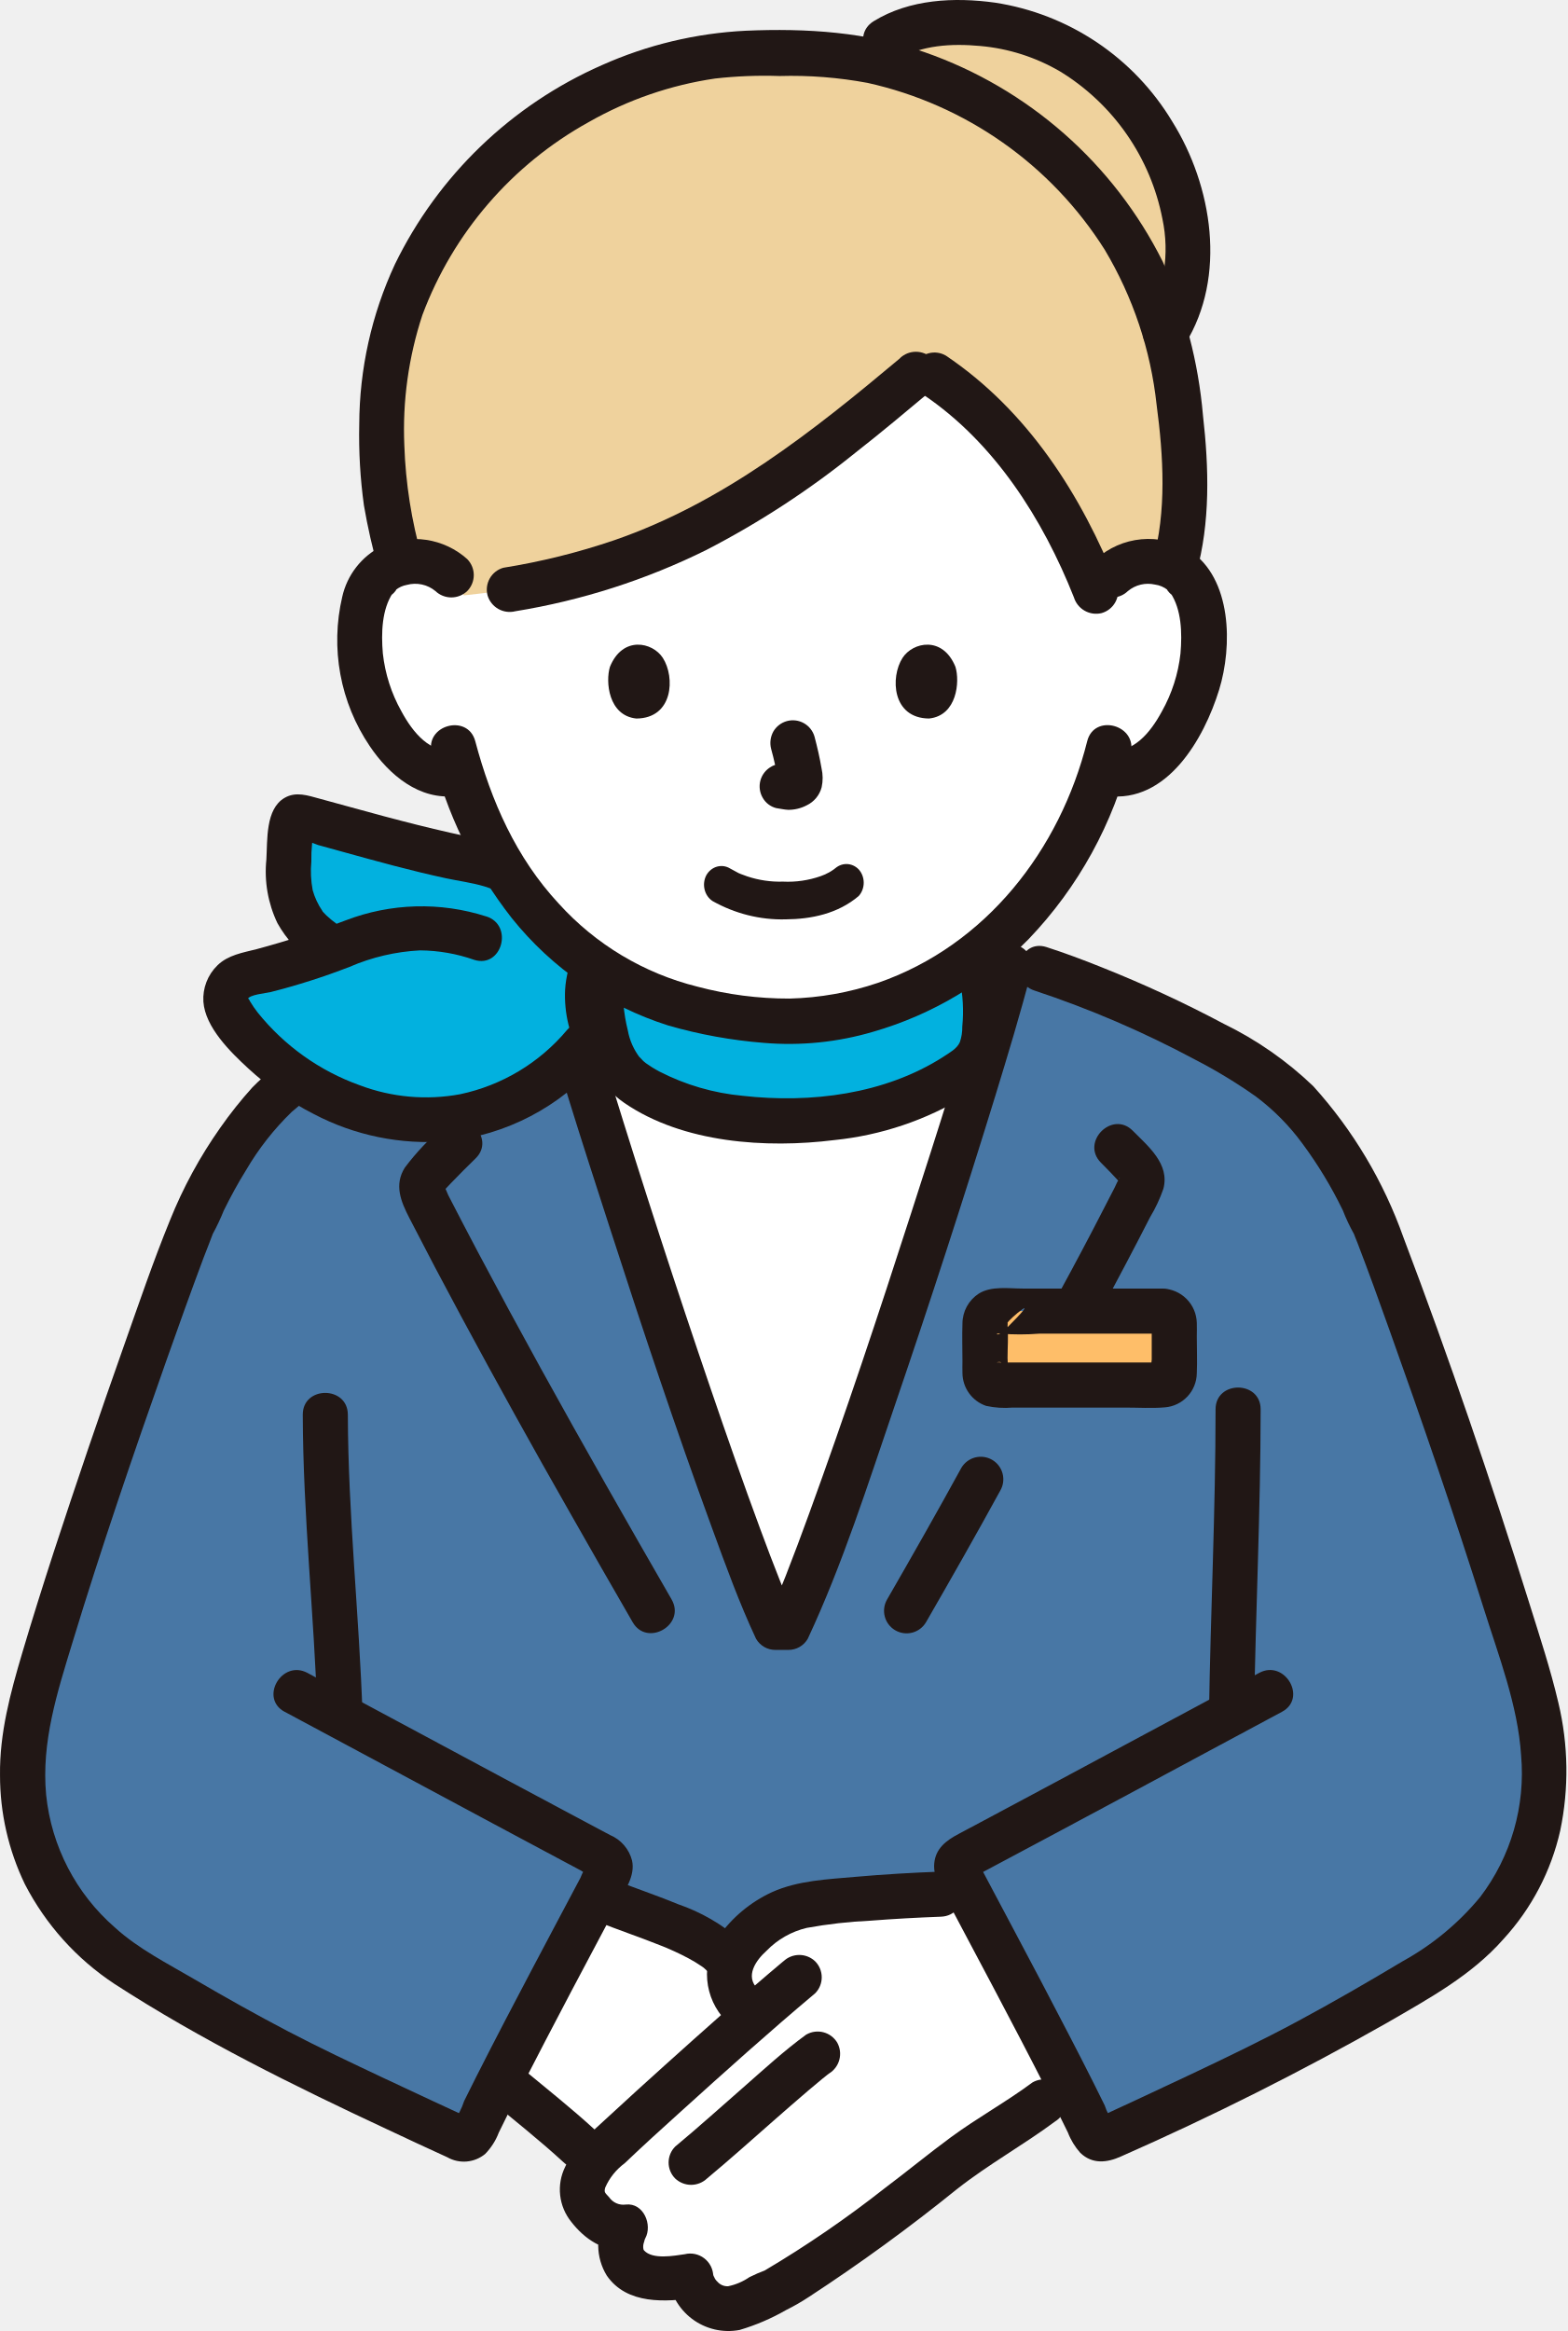
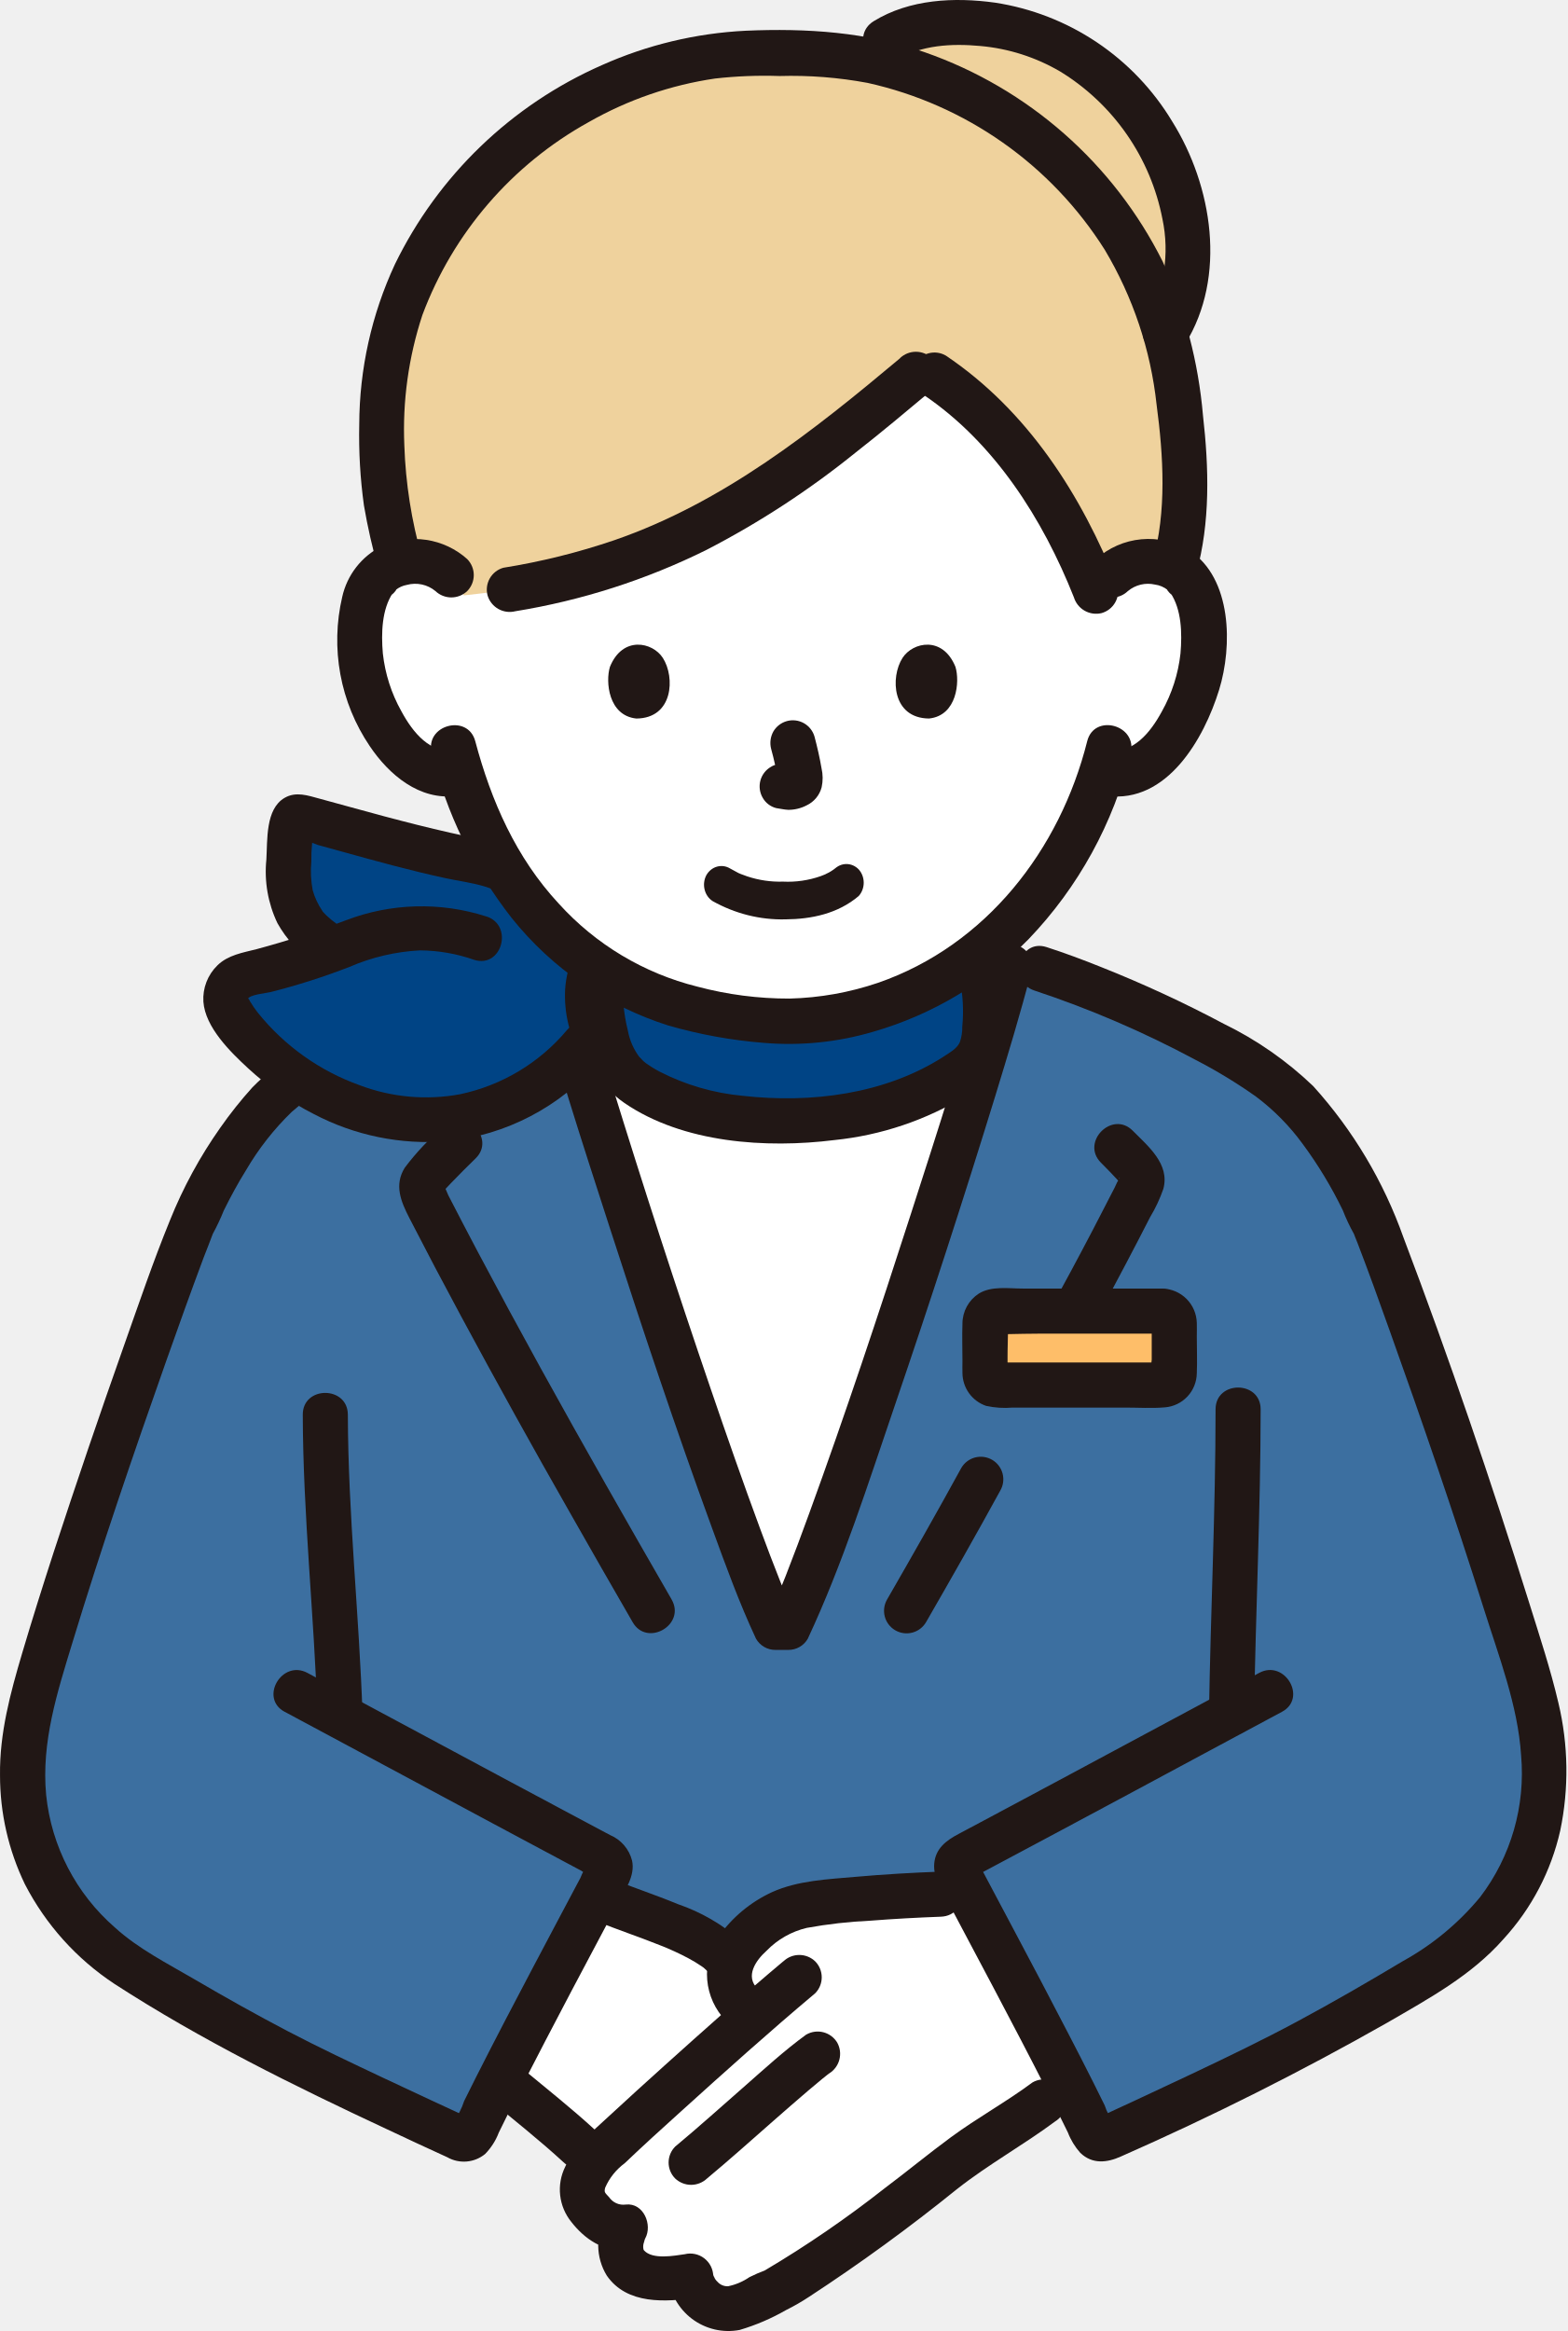
<svg xmlns="http://www.w3.org/2000/svg" width="732" height="1088" viewBox="0 0 732 1088" fill="none">
-   <path d="M86.208 933.348C77.553 928.293 69.06 923.207 60.848 918.204C41.038 906.217 21.225 881.466 15.564 861.319C8.811 838.556 8.811 814.321 15.564 791.557C35.764 718.467 84.866 582.468 90.202 570.661C98.49 550.863 109.904 532.524 124.007 516.345C132.681 507.616 142.461 500.062 153.098 493.875C183.211 475.973 233.37 454.462 258.068 448.683C273.111 508.107 340.238 713.267 362.02 759.546H368.018C389.801 713.166 457.024 507.287 471.892 448.328C496.007 453.59 547.582 475.604 578.291 493.866C588.927 500.049 598.708 507.599 607.383 516.323C621.486 532.503 632.901 550.841 641.192 570.639C646.523 582.446 695.625 718.445 715.825 791.535C722.579 814.299 722.579 838.534 715.825 861.297C710.164 881.444 690.355 906.195 670.542 918.182C643.844 934.444 614.209 951.592 585.482 965.688C585.084 965.894 584.676 966.079 584.259 966.241C559.232 978.395 535.533 989.33 516.553 998.099C515.404 998.597 514.105 998.62 512.94 998.162C511.774 997.704 510.838 996.803 510.336 995.656C502.781 979.618 489.544 954.047 476.842 929.889C425.789 929.889 312.923 929.889 254.591 929.889C241.876 954.043 228.643 979.618 221.089 995.656C220.587 996.803 219.65 997.704 218.485 998.162C217.32 998.62 216.02 998.597 214.872 998.099C195.891 989.33 172.197 978.395 147.166 966.241C146.75 966.079 146.343 965.895 145.947 965.688C126.024 955.95 105.693 944.726 86.208 933.348Z" fill="#004485" fill-opacity="0.7" />
+   <path d="M86.208 933.348C77.553 928.293 69.06 923.207 60.848 918.204C41.038 906.217 21.225 881.466 15.564 861.319C8.811 838.556 8.811 814.321 15.564 791.557C35.764 718.467 84.866 582.468 90.202 570.661C98.49 550.863 109.904 532.524 124.007 516.345C132.681 507.616 142.461 500.062 153.098 493.875C183.211 475.973 233.37 454.462 258.068 448.683C273.111 508.107 340.238 713.267 362.02 759.546H368.018C389.801 713.166 457.024 507.287 471.892 448.328C496.007 453.59 547.582 475.604 578.291 493.866C588.927 500.049 598.708 507.599 607.383 516.323C621.486 532.503 632.901 550.841 641.192 570.639C646.523 582.446 695.625 718.445 715.825 791.535C722.579 814.299 722.579 838.534 715.825 861.297C710.164 881.444 690.355 906.195 670.542 918.182C643.844 934.444 614.209 951.592 585.482 965.688C585.084 965.894 584.676 966.079 584.259 966.241C559.232 978.395 535.533 989.33 516.553 998.099C515.404 998.597 514.105 998.62 512.94 998.162C511.774 997.704 510.838 996.803 510.336 995.656C502.781 979.618 489.544 954.047 476.842 929.889C425.789 929.889 312.923 929.889 254.591 929.889C241.876 954.043 228.643 979.618 221.089 995.656C220.587 996.803 219.65 997.704 218.485 998.162C217.32 998.62 216.02 998.597 214.872 998.099C195.891 989.33 172.197 978.395 147.166 966.241C146.75 966.079 146.343 965.895 145.947 965.688C126.024 955.95 105.693 944.726 86.208 933.348Z" fill="#004485" fill-opacity="0.75" />
  <path d="M279.675 1006.66C272.344 1014.11 269.66 1022.96 273.352 1028.46C277.044 1033.96 283.713 1040.99 292.118 1039.5C291.886 1039.89 285.068 1052.66 295.665 1059.89C301.882 1064.12 311.954 1063.89 322.459 1062.3C323.058 1066.65 325.256 1070.63 328.626 1073.46C331.997 1076.29 336.298 1077.76 340.694 1077.59C348.025 1076.99 353.181 1072.22 360.065 1069.79C371.136 1065.88 418.818 1030.73 443.02 1011.4C458.804 998.79 477.417 988.544 487.334 981.055C487.334 981.055 491.85 977.644 498.835 972.387C484.085 943.287 463.759 905.181 452.298 883.631L439.232 884.104C420.036 884.797 395.689 886.406 377.954 888.962C362.134 891.238 356.527 897.731 347.508 905.685C344.502 908.601 342.404 912.324 341.466 916.405L338.269 913.147C327.308 901.984 300.699 894.447 280.806 886.402C280.806 886.402 279.841 886.012 278.175 885.31C266.846 906.65 247.764 942.427 233.488 970.51C234.9 971.672 235.808 972.426 235.808 972.426C247.466 982.12 259.331 991.437 270.388 1001.63" fill="white" />
  <path d="M471.291 450.691C455.305 512.57 389.519 713.785 368.018 759.568H362.019C340.478 713.789 274.57 512.579 258.545 450.7" fill="white" />
  <path d="M278.009 896.559C288.352 900.716 298.932 904.245 309.266 908.397L310.928 909.072C312.796 909.835 310.125 908.709 311.265 909.213C312.405 909.717 313.646 910.248 314.826 910.791C317.075 911.822 319.298 912.905 321.473 914.08C323.575 915.204 325.615 916.441 327.585 917.785C327.966 918.052 328.334 918.35 328.729 918.6C329.825 919.302 327.072 917.162 328.475 918.412C329.268 919.122 330.071 919.815 330.829 920.569C332.808 922.516 335.476 923.602 338.252 923.59C341.028 923.579 343.687 922.471 345.65 920.508C347.613 918.545 348.721 915.886 348.732 913.11C348.743 910.334 347.657 907.666 345.71 905.688C337.18 898.198 327.264 892.454 316.523 888.781C305.662 884.304 294.499 880.626 283.608 876.25C280.917 875.515 278.044 875.875 275.618 877.252C273.191 878.629 271.409 880.911 270.66 883.598C270.001 886.286 270.395 889.124 271.762 891.531C273.128 893.937 275.363 895.73 278.009 896.542V896.559Z" fill="#211715" />
  <path d="M277.842 994.202C266.732 983.982 254.867 974.638 243.261 964.997C241.239 963.092 238.585 961.999 235.808 961.928C233.723 961.923 231.683 962.537 229.948 963.693C228.213 964.849 226.86 966.494 226.061 968.42C225.263 970.346 225.054 972.466 225.462 974.511C225.871 976.555 226.877 978.433 228.354 979.904C239.96 989.55 251.824 998.889 262.934 1009.11C264.913 1011.06 267.581 1012.14 270.357 1012.13C273.133 1012.12 275.792 1011.01 277.755 1009.05C279.718 1007.09 280.826 1004.43 280.837 1001.65C280.848 998.875 279.762 996.207 277.816 994.228L277.842 994.202Z" fill="#211715" />
  <path d="M353.773 928.351C347.634 922.471 352.86 915.009 357.846 910.536C362.953 905.254 369.467 901.545 376.616 899.847C386.443 898.061 396.379 896.938 406.356 896.484C417.317 895.629 428.279 895.033 439.24 894.625C452.74 894.125 452.806 873.075 439.24 873.579C426.034 874.07 412.832 874.829 399.67 875.995C386.507 877.161 372.486 877.683 360.327 883.199C350.376 887.807 341.807 894.944 335.476 903.898C331.416 909.841 329.538 917.006 330.162 924.177C330.787 931.347 333.874 938.08 338.9 943.232C348.678 952.606 363.581 937.742 353.781 928.351H353.773Z" fill="#211715" />
  <path d="M365.69 915.435C346.837 931.259 328.474 947.688 310.169 964.143C301.417 972.012 292.717 979.939 284.068 987.925C276.584 994.874 268.069 1001.82 263.864 1011.33C261.816 1015.45 260.998 1020.07 261.508 1024.64C262.017 1029.22 263.832 1033.54 266.736 1037.11C272.813 1044.94 281.757 1051.19 292.118 1050.03L283.033 1034.19C280.53 1038.43 279.229 1043.27 279.27 1048.19C279.312 1053.12 280.695 1057.94 283.27 1062.13C292.714 1075.83 310.796 1074.51 325.256 1072.44L311.936 1062.29C312.284 1066.22 313.45 1070.02 315.358 1073.47C317.267 1076.91 319.876 1079.92 323.017 1082.3C326.158 1084.67 329.762 1086.36 333.597 1087.26C337.431 1088.16 341.411 1088.24 345.28 1087.51C352.86 1085.27 360.148 1082.15 366.992 1078.21C370.713 1076.37 374.314 1074.29 377.774 1072C401.599 1056.43 424.624 1039.66 446.76 1021.77C461.413 1010.22 477.71 1001.24 492.644 990.139C494.991 988.674 496.689 986.367 497.391 983.692C498.092 981.016 497.745 978.173 496.419 975.744C494.997 973.349 492.689 971.61 489.994 970.903C487.299 970.197 484.435 970.58 482.02 971.969C469.744 981.094 456.266 988.482 443.936 997.549C433.501 1005.22 423.496 1013.5 413.131 1021.27C395.343 1035.28 376.649 1048.11 357.171 1059.65C354.843 1060.97 358.293 1059.26 357.268 1059.65C354.74 1060.59 352.265 1061.66 349.853 1062.87C346.867 1064.93 343.499 1066.37 339.949 1067.1C339 1067.16 338.051 1067 337.176 1066.63C336.301 1066.26 335.524 1065.69 334.906 1064.97C334.25 1064.39 333.739 1063.66 333.416 1062.85C332.565 1061.26 334.06 1063.88 333.205 1062.51C332.863 1061.96 332.767 1059.77 332.982 1062.3C332.937 1060.7 332.534 1059.12 331.801 1057.69C331.068 1056.27 330.025 1055.02 328.748 1054.05C327.47 1053.07 325.991 1052.4 324.419 1052.07C322.846 1051.74 321.221 1051.77 319.662 1052.16C314.689 1052.87 304.666 1054.79 300.676 1050.4C300.085 1049.76 300.264 1047.95 300.405 1047.37C300.677 1046.26 301.067 1045.21 301.426 1044.13C300.549 1046.8 300.821 1045.51 301.207 1044.81C304.715 1038.49 300.448 1028.04 292.118 1028.98C290.638 1029.19 289.13 1028.98 287.762 1028.38C286.394 1027.78 285.221 1026.81 284.375 1025.58C282.406 1023.39 281.941 1023.36 282.525 1021.09C284.504 1016.56 287.649 1012.62 291.64 1009.69C300.221 1001.49 309.025 993.519 317.829 985.579C338.484 966.892 359.236 948.262 380.571 930.356C382.525 928.372 383.621 925.7 383.621 922.915C383.621 920.131 382.525 917.458 380.571 915.475C378.57 913.555 375.904 912.482 373.131 912.482C370.357 912.482 367.691 913.555 365.69 915.475V915.435Z" fill="#211715" />
  <path d="M376.419 949.62C366.032 957.166 356.496 965.979 346.854 974.428C336.331 983.635 325.949 993 315.194 1001.93C313.23 1003.91 312.128 1006.58 312.128 1009.37C312.128 1012.16 313.23 1014.83 315.194 1016.81C317.202 1018.71 319.865 1019.78 322.634 1019.78C325.403 1019.78 328.066 1018.71 330.075 1016.81C340.628 1008.04 350.831 998.871 361.143 989.83C366.506 985.126 371.877 980.43 377.305 975.8C379.497 973.95 381.659 972.104 383.882 970.297C384.758 969.592 385.635 968.894 386.512 968.197C388.437 966.654 384.684 969.513 385.977 968.605C386.346 968.342 386.705 968.061 387.078 967.789C389.438 966.336 391.147 964.03 391.85 961.349C392.553 958.668 392.196 955.819 390.853 953.395C389.422 951.009 387.114 949.278 384.423 948.573C381.732 947.867 378.872 948.243 376.454 949.62H376.419Z" fill="#211715" />
  <path d="M585.451 799.717C586.175 752.399 588.494 705.143 588.521 657.807C588.521 644.268 567.475 644.246 567.475 657.807C567.475 705.16 565.147 752.399 564.406 799.717C564.2 813.265 585.245 813.269 585.451 799.717Z" fill="#211715" />
  <path d="M141.348 660.309C141.47 707.285 146.671 753.98 148.227 800.885C148.665 814.394 169.711 814.451 169.273 800.885C167.716 753.971 162.516 707.285 162.393 660.309C162.354 646.77 141.308 646.743 141.348 660.309Z" fill="#211715" />
  <path d="M461.145 447.895C450.811 487.772 437.968 527.066 425.341 566.277C410.21 613.222 394.649 660.066 377.756 706.415C374.204 716.166 370.587 725.896 366.795 735.555C365.263 739.454 363.695 743.334 362.09 747.196C361.388 748.888 362.91 745.323 361.95 747.511C361.608 748.292 361.279 749.077 360.932 749.853C360.284 751.335 359.617 752.809 358.933 754.277L368.018 749.063H362.02L371.109 754.277C369.916 751.734 368.798 749.164 367.689 746.591C366.957 744.907 368.456 748.467 367.527 746.205L366.54 743.815C365.839 742.108 365.147 740.398 364.466 738.685C361.143 730.355 357.969 721.945 354.856 713.522C346.902 692.008 339.339 670.353 331.92 648.632C315.694 601.165 300.191 553.454 285.409 505.499C279.551 486.391 273.724 467.248 268.7 447.904C265.302 434.803 244.997 440.358 248.408 453.499C258.817 493.591 271.76 533.104 284.488 572.508C299.751 619.76 315.452 666.911 332.521 713.544C338.834 730.806 345.131 748.222 352.935 764.878C353.849 766.477 355.172 767.804 356.769 768.722C358.366 769.64 360.178 770.116 362.02 770.1H368.018C369.859 770.117 371.671 769.643 373.268 768.727C374.865 767.811 376.188 766.485 377.103 764.887C393.439 729.951 405.238 692.543 417.69 656.129C434.059 608.224 449.697 560.067 464.604 511.659C470.51 492.367 476.39 473.036 481.45 453.499C484.852 440.38 464.556 434.781 461.158 447.904L461.145 447.895Z" fill="#211715" />
  <path d="M313.531 746.533C292.885 710.738 272.413 674.842 252.459 638.674C242.542 620.694 232.773 602.63 223.153 584.481C218.476 575.639 213.848 566.766 209.267 557.863C208.566 556.504 206.676 550.558 207.018 555.701C205.948 557.198 206.19 557.027 207.742 555.188C208.662 554.2 209.589 553.218 210.522 552.242C214.275 548.318 218.124 544.49 222.013 540.702C231.729 531.231 216.84 516.359 207.132 525.821C200.367 531.511 194.273 537.954 188.967 545.025C183.907 553.092 187.156 560.809 191.094 568.486C198.927 583.727 206.91 598.89 215.042 613.976C231.703 644.939 248.746 675.687 266.17 706.217C275.833 723.238 285.563 740.225 295.358 757.179C302.127 768.907 320.319 758.319 313.531 746.555V746.533Z" fill="#211715" />
  <path d="M507.557 623.46C515.642 608.68 523.617 593.843 531.369 578.883C533.219 575.305 535.062 571.726 536.898 568.145C539.427 563.949 541.511 559.499 543.115 554.869C546.184 543.298 536.043 535.069 528.822 527.773C519.277 518.127 504.395 533.034 513.936 542.654C516.799 545.548 519.658 548.45 522.403 551.449C525.147 554.448 521.385 549.827 522.745 549.695C521.837 551.161 521.046 552.696 520.381 554.286C517.04 560.807 513.679 567.315 510.297 573.81C503.47 586.894 496.459 599.881 489.374 612.832C482.872 624.719 501.037 635.351 507.548 623.452L507.557 623.46Z" fill="#211715" />
  <path d="M432.313 757.158C444.051 736.81 455.67 716.382 466.951 695.775C467.649 694.582 468.104 693.263 468.292 691.894C468.48 690.525 468.397 689.132 468.046 687.795C467.696 686.458 467.086 685.204 466.251 684.103C465.415 683.002 464.371 682.076 463.178 681.378C461.985 680.681 460.666 680.225 459.297 680.037C457.928 679.849 456.535 679.933 455.199 680.283C453.862 680.634 452.607 681.244 451.506 682.079C450.405 682.914 449.479 683.958 448.782 685.151C437.496 705.759 425.877 726.168 414.144 746.535C413.446 747.728 412.991 749.046 412.803 750.416C412.615 751.785 412.699 753.177 413.049 754.514C413.399 755.851 414.009 757.106 414.845 758.207C415.68 759.308 416.724 760.234 417.917 760.931C419.11 761.629 420.429 762.084 421.798 762.272C423.167 762.46 424.56 762.377 425.897 762.026C427.233 761.676 428.488 761.066 429.589 760.23C430.69 759.395 431.616 758.351 432.313 757.158Z" fill="#211715" />
-   <path d="M445.734 502.338C421.325 518.276 391.028 523.059 366.374 523.059C333.872 523.059 308.858 514.729 295.021 504.46C282.604 495.253 277.829 472.111 281.429 437.052L281.867 432.668L297.173 436.903C320.869 443.031 345.341 445.618 369.794 444.581C393.817 443.068 408.878 438.004 434.966 433.47C437.414 432.976 439.945 433.058 442.356 433.712C444.767 434.366 446.993 435.573 448.856 437.237C452.812 441.752 455.834 447.007 457.75 452.697C459.665 458.386 460.435 464.399 460.014 470.388C459.497 477.254 461.211 490.636 452.964 497.155C450.62 499 448.21 500.727 445.734 502.338Z" fill="#02B1DF" />
+   <path d="M445.734 502.338C421.325 518.276 391.028 523.059 366.374 523.059C333.872 523.059 308.858 514.729 295.021 504.46C282.604 495.253 277.829 472.111 281.429 437.052L281.867 432.668L297.173 436.903C320.869 443.031 345.341 445.618 369.794 444.581C393.817 443.068 408.878 438.004 434.966 433.47C437.414 432.976 439.945 433.058 442.356 433.712C444.767 434.366 446.993 435.573 448.856 437.237C452.812 441.752 455.834 447.007 457.75 452.697C459.665 458.386 460.435 464.399 460.014 470.388C459.497 477.254 461.211 490.636 452.964 497.155C450.62 499 448.21 500.727 445.734 502.338Z" fill="#004485" />
  <path d="M440.424 493.248C413.042 510.786 378.506 515.061 346.67 511.466C333.102 510.205 319.902 506.351 307.788 500.115C305.507 498.9 303.31 497.535 301.211 496.028C302.425 496.905 300.68 495.59 300.334 495.252C299.987 494.914 297.703 492.371 298.812 493.796C295.885 490.021 293.917 485.592 293.077 480.888C289.131 465.253 290.745 448.5 292.367 432.659L279.047 442.804C308.643 450.999 338.861 456.984 369.771 455.081C385.632 453.765 401.375 451.288 416.874 447.671C420.82 446.843 424.736 446.031 428.682 445.264C432.142 444.104 435.788 443.604 439.433 443.791C444.44 444.979 446.886 452.841 448.048 457.212C449.549 464.418 449.948 471.809 449.232 479.135C449.288 481.63 448.897 484.116 448.079 486.474C446.729 489.543 443.199 491.385 440.415 493.235C429.19 500.689 439.718 518.942 451.034 511.409C458.953 506.148 465.67 500.842 468.524 491.398C470.095 484.67 470.755 477.761 470.488 470.857C470.874 453.849 464.863 429.953 446.571 423.964C437.188 420.895 426.788 424.188 417.479 426.091C408.811 427.844 400.183 429.826 391.479 431.392C373.83 434.442 355.85 435.107 338.023 433.369C319.937 431.372 302.069 427.734 284.642 422.5C283.081 422.101 281.451 422.061 279.873 422.382C278.295 422.703 276.81 423.376 275.529 424.352C274.247 425.328 273.203 426.581 272.475 428.017C271.746 429.453 271.352 431.035 271.322 432.646C268.546 459.768 265.828 497.278 291.521 514.833C318.942 533.568 357.644 536.116 389.59 532.126C411.364 529.897 432.362 522.82 451.043 511.413C462.416 504.144 451.876 485.917 440.424 493.248Z" fill="#211715" />
  <path d="M542.768 611.961H465.289C463.843 611.961 462.455 612.536 461.432 613.558C460.41 614.581 459.835 615.969 459.835 617.415V641.013C459.833 641.728 459.973 642.436 460.245 643.097C460.517 643.758 460.918 644.359 461.423 644.866C461.928 645.372 462.528 645.774 463.188 646.048C463.849 646.322 464.557 646.463 465.272 646.463H542.751C544.193 646.457 545.574 645.88 546.592 644.859C547.61 643.838 548.182 642.455 548.183 641.013V617.415C548.188 615.974 547.62 614.59 546.605 613.567C545.589 612.545 544.209 611.967 542.768 611.961Z" fill="#FEBE69" />
-   <path d="M542.768 601.435H477.505C470.928 601.435 462.777 600.12 456.928 603.803C454.595 605.312 452.675 607.38 451.345 609.82C450.015 612.26 449.316 614.993 449.312 617.772C449.102 623.63 449.312 629.536 449.312 635.398C449.312 637.209 449.233 639.037 449.312 640.848C449.332 644.235 450.405 647.533 452.383 650.283C454.361 653.033 457.147 655.098 460.352 656.194C464.42 657.085 468.599 657.355 472.748 656.996H525.362C531.465 656.996 537.752 657.413 543.838 656.886C547.846 656.564 551.59 654.761 554.34 651.828C557.091 648.895 558.65 645.043 558.715 641.023C558.965 635.323 558.715 629.523 558.715 623.801C558.715 621.683 558.807 619.539 558.715 617.426C558.604 613.227 556.888 609.23 553.92 606.258C550.952 603.286 546.958 601.565 542.76 601.449C539.975 601.468 537.309 602.583 535.34 604.552C533.371 606.521 532.256 609.187 532.237 611.971C532.296 614.744 533.424 617.386 535.384 619.347C537.345 621.307 539.987 622.435 542.76 622.494C539.997 622.218 537.406 618.829 537.669 617.785C537.597 618.444 537.597 619.108 537.669 619.767V634.617C537.391 636.567 537.391 638.547 537.669 640.497C538.213 641.926 538.774 637.906 539.155 637.428L542.742 635.942H467.07C466.475 635.856 465.871 635.856 465.276 635.942C469.542 634.354 469.56 641.269 470.362 641.014C470.38 640.692 470.38 640.368 470.362 640.045C470.533 637.984 470.533 635.912 470.362 633.85C470.362 628.891 470.801 623.722 470.362 618.785C470.336 618.478 470.498 617.794 470.362 617.518C469.898 616.536 489.4 600.48 468.88 620.999C465.509 624.371 464.009 621.977 467.048 622.485C473.099 622.961 479.179 622.961 485.23 622.485H542.773C556.308 622.481 556.33 601.435 542.768 601.435Z" fill="#211715" />
+   <path d="M542.768 601.435H477.505C470.928 601.435 462.777 600.12 456.928 603.803C454.595 605.312 452.675 607.38 451.345 609.82C450.015 612.26 449.316 614.993 449.312 617.772C449.102 623.63 449.312 629.536 449.312 635.398C449.312 637.209 449.233 639.037 449.312 640.848C449.332 644.235 450.405 647.533 452.383 650.283C454.361 653.033 457.147 655.098 460.352 656.194C464.42 657.085 468.599 657.355 472.748 656.996H525.362C531.465 656.996 537.752 657.413 543.838 656.886C547.846 656.564 551.59 654.761 554.34 651.828C557.091 648.895 558.65 645.043 558.715 641.023C558.965 635.323 558.715 629.523 558.715 623.801C558.715 621.683 558.807 619.539 558.715 617.426C558.604 613.227 556.888 609.23 553.92 606.258C550.952 603.286 546.958 601.565 542.76 601.449C539.975 601.468 537.309 602.583 535.34 604.552C533.371 606.521 532.256 609.187 532.237 611.971C532.296 614.744 533.424 617.386 535.384 619.347C537.345 621.307 539.987 622.435 542.76 622.494C539.997 622.218 537.406 618.829 537.669 617.785C537.597 618.444 537.597 619.108 537.669 619.767V634.617C537.391 636.567 537.391 638.547 537.669 640.497C538.213 641.926 538.774 637.906 539.155 637.428L542.742 635.942L470.362 635.942C470.957 635.856 469.768 635.856 470.362 635.942C470.38 636.264 470.362 630.869 470.362 635.942C470.362 633.85 470.362 635.942 470.362 633.85C470.362 628.891 470.362 633.85 470.55 622.708C470.686 622.984 470.524 622.401 470.55 622.708C485.23 622.485 470.55 622.621 485.23 622.485H542.773C556.308 622.481 556.33 601.435 542.768 601.435Z" fill="#211715" />
  <path d="M587.866 780.808C546.143 803.112 504.521 825.605 462.776 847.865L447.575 855.963C441.779 859.032 436.763 862.715 436.136 869.809C435.531 876.693 440.082 883.007 443.195 888.895C450.292 902.28 457.389 915.669 464.486 929.062C472.668 944.565 480.801 960.095 488.746 975.722C492.06 982.237 495.322 988.766 498.532 995.343C499.869 998.845 501.836 1002.07 504.337 1004.87C509.98 1010.26 516.811 1009.48 523.326 1006.53C565.818 987.82 607.333 966.968 647.711 944.052C667.121 932.78 686.891 922.099 701.912 905.03C715 890.762 724.126 873.317 728.382 854.428C732.489 834.763 732.201 814.433 727.54 794.891C723.883 779.243 718.797 763.827 714.005 748.498C696.028 691.061 676.548 633.874 655.186 577.585C645.944 551.496 631.632 527.493 613.073 506.96C600.765 495.17 586.698 485.367 571.376 477.903C552.812 468.027 533.715 459.187 514.171 451.425C505.736 448.036 497.217 444.849 488.566 442.06C475.649 437.886 470.116 458.199 482.971 462.356C508.8 470.915 533.845 481.681 557.828 494.534C567.721 499.622 577.244 505.399 586.327 511.822C594.614 518.03 601.931 525.437 608.04 533.797C615.281 543.571 621.593 554 626.893 564.949C628.365 568.74 630.102 572.424 632.089 575.972C633.268 577.664 631.185 573.631 631.65 574.867C632.286 576.621 633.049 578.375 633.728 580.128C638.928 593.624 643.813 607.247 648.68 620.865C664.078 663.895 678.933 707.139 692.661 750.739C699.593 772.776 708.62 796.07 710.107 819.247C712.216 842.898 705.421 866.484 691.052 885.388C680.996 897.582 668.72 907.761 654.875 915.386C638.775 925.032 622.513 934.433 605.979 943.325C589.682 952.094 573.029 960.109 556.307 968.027C548.663 971.649 541.006 975.241 533.336 978.804C529.522 980.581 525.704 982.351 521.884 984.114L517.214 986.275L514.185 987.674C511.899 988.615 512.217 988.64 515.14 987.749L519.784 990.454C517.996 988.123 516.622 985.503 515.723 982.706C514.016 979.219 512.292 975.742 510.55 972.276C506.662 964.535 502.716 956.822 498.712 949.134C490.323 932.935 481.838 916.787 473.259 900.69C469.787 894.139 466.311 887.593 462.833 881.051C461.456 878.453 460.08 875.854 458.703 873.256C458.255 872.109 457.677 871.017 456.98 870.002C455.726 868.687 457.304 866.144 455.41 872.598C453.621 878.688 455.87 875.378 459.15 873.633C481.64 861.663 504.106 849.657 526.549 837.614C550.537 824.758 574.48 811.815 598.481 798.986C610.433 792.598 599.797 774.433 587.862 780.812L587.866 780.808Z" fill="#211715" />
  <path d="M132.903 798.981C176.515 822.294 220.019 845.804 263.662 869.059L271.278 873.115C272.775 874.141 274.383 874.997 276.07 875.666L277.031 876.18C276.738 869.077 275.978 866.795 274.75 869.335C273.229 871.585 271.956 873.993 270.954 876.517C267.621 882.802 264.286 889.086 260.948 895.371C252.62 911.053 244.344 926.762 236.118 942.5C231.471 951.421 226.873 960.368 222.325 969.342C220.431 973.095 218.554 976.855 216.695 980.623C215.552 984.159 213.834 987.482 211.609 990.458L216.252 987.752L218.699 988.366L215.704 986.981L211.083 984.845C207.868 983.355 204.642 981.86 201.406 980.36C193.839 976.852 186.284 973.32 178.743 969.763C163.954 962.778 149.152 955.798 134.652 948.226C119.793 940.465 105.166 932.253 90.697 923.791C78.079 916.407 64.508 909.568 53.652 899.676C35.488 883.875 24.01 861.759 21.544 837.811C19.225 813.121 26.714 789.958 33.821 766.659C47.286 722.423 62.272 678.635 77.666 635.048C83.335 619.023 89.066 603.015 95.025 587.099C96.55 583.022 98.26 578.992 99.734 574.893C100.071 573.963 98.16 577.69 99.295 575.998C101.244 572.43 102.979 568.749 104.491 564.975C107.665 558.56 111.068 552.26 114.86 546.183C120.717 536.158 127.919 526.982 136.265 518.911C145.478 510.941 155.586 504.069 166.387 498.436C192.513 483.82 219.984 471.751 248.421 462.395C261.259 458.247 255.765 437.916 242.827 442.099C223.847 448.421 205.265 455.881 187.183 464.438C170.551 471.749 154.535 480.388 139.291 490.272C131.525 495.185 124.339 500.96 117.868 507.485C112.471 513.463 107.45 519.77 102.833 526.369C93.348 539.818 85.462 554.326 79.337 569.601C71.471 588.849 64.763 608.623 57.826 628.226C46.523 660.145 35.61 692.202 25.087 724.396C19.979 740.137 15.003 755.921 10.298 771.793C4.813 790.348 -0.225 808.965 0.008 828.498C-0.022 846.141 3.946 863.561 11.614 879.45C21.355 898.319 35.786 914.365 53.521 926.045C93.858 952.168 137.142 973.503 180.593 993.803C189.985 998.188 199.359 1002.64 208.816 1006.9C211.57 1008.47 214.739 1009.16 217.898 1008.89C221.057 1008.61 224.057 1007.38 226.499 1005.36C229.287 1002.5 231.454 999.101 232.865 995.368C239.88 980.939 247.238 966.694 254.647 952.475C262.63 937.143 270.689 921.849 278.824 906.591C282.039 900.549 285.244 894.511 288.439 888.478C291.666 882.397 296.638 875.614 295.073 868.436C294.399 865.785 293.118 863.326 291.332 861.254C289.545 859.182 287.302 857.554 284.778 856.497L266.74 846.887C256.252 841.292 245.767 835.69 235.285 830.081C214.415 818.909 193.555 807.721 172.705 796.517C162.977 791.291 153.254 786.063 143.535 780.834C131.592 774.45 120.95 792.611 132.911 799.008L132.903 798.981Z" fill="#211715" />
-   <path d="M250.338 507.512C260.793 500.494 269.984 491.757 277.522 481.67C276.412 479.152 275.588 476.518 275.066 473.817C273.501 466.356 274.076 458.605 276.724 451.456C269.16 421.124 240.043 405.155 223.232 402.218C194.54 397.053 166.497 388.135 139.747 381.198C138.967 381.125 138.189 381.365 137.586 381.865C136.982 382.365 136.602 383.084 136.529 383.864C134.919 399.679 132.552 414.815 138.603 425.579C142.575 432.66 142.588 433.764 155.658 443.033C141.968 448.028 127.979 452.162 113.773 455.411C112.132 455.812 110.606 456.588 109.316 457.679C108.025 458.77 107.006 460.145 106.337 461.696C105.668 463.248 105.368 464.934 105.461 466.621C105.554 468.308 106.037 469.95 106.872 471.419C121.406 495.744 153.045 515.531 179.116 520.644C191.268 523.243 203.813 523.421 216.034 521.167C228.255 518.914 239.911 514.274 250.338 507.512Z" fill="#02B1DF" />
+   <path d="M250.338 507.512C260.793 500.494 269.984 491.757 277.522 481.67C276.412 479.152 275.588 476.518 275.066 473.817C273.501 466.356 274.076 458.605 276.724 451.456C269.16 421.124 240.043 405.155 223.232 402.218C194.54 397.053 166.497 388.135 139.747 381.198C138.967 381.125 138.189 381.365 137.586 381.865C136.982 382.365 136.602 383.084 136.529 383.864C134.919 399.679 132.552 414.815 138.603 425.579C142.575 432.66 142.588 433.764 155.658 443.033C141.968 448.028 127.979 452.162 113.773 455.411C112.132 455.812 110.606 456.588 109.316 457.679C108.025 458.77 107.006 460.145 106.337 461.696C105.668 463.248 105.368 464.934 105.461 466.621C105.554 468.308 106.037 469.95 106.872 471.419C121.406 495.744 153.045 515.531 179.116 520.644C191.268 523.243 203.813 523.421 216.034 521.167C228.255 518.914 239.911 514.274 250.338 507.512Z" fill="#004485" />
  <path d="M226.986 427.743C205.547 420.864 182.401 421.512 161.38 429.581C147.76 434.754 133.887 439.238 119.815 443.015C113.361 444.672 106.508 445.711 101.527 450.565C99.271 452.752 97.515 455.401 96.38 458.331C95.245 461.261 94.757 464.401 94.95 467.537C95.801 479.507 107.543 490.986 115.873 498.667C125.041 507.128 135.327 514.29 146.442 519.954C165.552 530.005 187.123 534.422 208.645 532.691C236.184 529.892 261.593 516.615 279.618 495.607C288.571 485.501 273.738 470.563 264.737 480.726C251.927 496.035 234.348 506.6 214.819 510.729C199.124 513.647 182.93 512.207 167.997 506.564C149.262 499.876 132.753 488.119 120.306 472.601C119.008 470.949 117.818 469.215 116.741 467.41C116.741 467.41 115.816 465.306 115.65 466.454C115.97 464.262 124.419 463.547 126.37 463.043C138.849 459.886 151.124 455.969 163.125 451.315C173.564 446.78 184.735 444.165 196.101 443.593C204.715 443.659 213.258 445.152 221.382 448.013C234.339 452.073 239.881 431.764 226.977 427.721L226.986 427.743Z" fill="#211715" />
  <path d="M157.215 431.261C155.522 430.045 153.911 428.72 152.392 427.293C151.861 426.78 151.344 426.254 150.853 425.701C150.046 424.798 151.441 426.723 150.458 425.114C148.457 422.18 146.943 418.942 145.977 415.525C145.14 411.1 144.929 406.579 145.35 402.095C145.244 396.53 145.81 390.973 147.034 385.544L144.329 390.187L143.943 390.345L138.633 391.783C142.02 392.218 145.333 393.102 148.485 394.413C152.388 395.474 156.281 396.557 160.174 397.636C168.093 399.828 176.003 402.021 183.952 404.099C191.989 406.199 200.056 408.185 208.176 409.93C214.1 411.202 220.194 411.965 226.008 413.688C234.574 416.292 242.478 420.712 249.18 426.648C257.635 433.89 263.701 443.519 266.582 454.271C270.024 467.354 290.329 461.808 286.878 448.672C282.83 434.598 275.028 421.892 264.307 411.916C253.587 401.939 240.353 395.069 226.026 392.041C205.024 387.911 184.434 382.487 163.814 376.779C158.964 375.437 154.112 374.11 149.257 372.798C143.733 371.316 138.204 369.29 132.824 372.425C123.888 377.625 124.892 392.09 124.353 401.148C123.309 411.34 125.093 421.622 129.509 430.866C133.658 438.314 139.519 444.669 146.609 449.404C149.023 450.794 151.888 451.177 154.583 450.47C157.277 449.764 159.585 448.024 161.008 445.629C162.351 443.204 162.708 440.355 162.005 437.673C161.302 434.992 159.593 432.684 157.232 431.23L157.215 431.261Z" fill="#211715" />
  <path d="M278.79 433.257C274.424 435.915 270.857 439.702 268.464 444.218C265.775 449.761 264.196 455.777 263.816 461.927C263.285 472.823 265.908 483.641 271.371 493.083C272.796 495.475 275.104 497.211 277.798 497.918C280.491 498.624 283.354 498.243 285.77 496.858C288.135 495.41 289.848 493.103 290.552 490.42C291.255 487.738 290.895 484.887 289.545 482.464C289.027 481.504 288.523 480.539 288.041 479.561C287.8 479.07 287.567 478.575 287.335 478.075C286.859 476.994 286.886 477.083 287.418 478.343C286.566 476.719 285.974 474.972 285.665 473.164C285.41 472.182 285.226 471.2 285.059 470.205C284.647 467.956 285.165 472.143 285.002 469.683C284.826 467.642 284.753 465.593 284.783 463.545C284.704 462.598 284.767 461.645 284.972 460.717C284.758 462.178 284.745 462.308 284.932 461.107C285.024 460.572 285.13 460.037 285.244 459.511C285.573 457.596 286.153 455.733 286.967 453.969C285.537 456.639 287.129 453.877 287.436 453.373L287.778 452.829C288.412 451.917 288.232 452.129 287.238 453.465C287.716 453.285 288.554 452.11 288.949 451.711C289.784 451.01 289.571 451.166 288.308 452.18C288.672 451.921 289.041 451.676 289.418 451.435C291.828 450.026 293.579 447.718 294.287 445.017C294.995 442.317 294.601 439.446 293.193 437.036C291.784 434.626 289.476 432.874 286.775 432.166C284.075 431.458 281.204 431.852 278.794 433.261L278.79 433.257Z" fill="#211715" />
  <path d="M519.135 268.423C521.474 266.26 524.219 264.582 527.21 263.487C530.202 262.392 533.381 261.902 536.564 262.044C540.61 261.911 544.616 262.879 548.155 264.845C551.694 266.811 554.633 269.701 556.658 273.207C563.489 285.045 563.2 306.871 558.618 320.371C555.369 329.934 550.051 344.56 537.235 355.048C534.124 357.674 530.44 359.529 526.479 360.466C522.518 361.402 518.392 361.392 514.435 360.437C507.259 383.855 495.218 405.494 479.1 423.938C465.074 440.597 447.553 453.963 427.78 463.089C408.007 472.215 386.467 476.876 364.691 476.74C352.758 476.055 340.893 474.47 329.198 472.001C298.036 465.924 269.915 449.305 249.562 424.937C233.627 406.155 221.864 384.203 215.051 360.533C211.141 361.411 207.08 361.372 203.187 360.421C199.293 359.469 195.672 357.63 192.607 355.048C179.787 344.56 174.468 329.934 171.224 320.371C166.642 306.871 166.353 285.049 173.179 273.207C175.204 269.701 178.143 266.811 181.682 264.845C185.221 262.879 189.227 261.911 193.273 262.044C196.456 261.901 199.636 262.391 202.627 263.487C205.619 264.582 208.364 266.26 210.702 268.423C210.702 268.423 154.672 111.282 364.91 111.08C575.148 110.879 519.135 268.423 519.135 268.423Z" fill="white" />
  <path d="M547.713 81.353C541.965 66.162 532.957 52.415 521.323 41.081C508.914 27.946 493.039 18.592 475.535 14.104C456.449 8.934 429.875 8.316 413.205 18.948L398.802 26.867C387.282 24.966 375.59 24.325 363.931 24.955C278.916 20.264 197.758 84.234 181.316 164.865C177.087 190.125 177.146 215.916 181.492 241.156C181.492 241.156 184.342 253.433 186.797 262.903C188.924 262.397 191.096 262.103 193.282 262.026C198.369 261.709 203.418 263.098 207.627 265.973C211.836 268.849 214.966 273.047 216.519 277.903C318.31 267.717 373.222 220.123 430.958 171.797C453.494 184.666 478.069 212.573 487.711 228.739C497.419 245.028 505.823 262.059 512.843 279.674C514.057 274.398 517.109 269.726 521.452 266.494C525.796 263.262 531.148 261.682 536.55 262.035C540.622 262.088 544.627 263.086 548.248 264.951C557.32 233.693 551.357 188.489 546.446 164.856C545.832 161.7 545.043 158.543 544.21 155.43L544.162 155.254C554.684 138.94 556.491 116.671 552.448 97.65C551.28 92.107 549.698 86.659 547.713 81.353Z" fill="#EFD29D" />
  <path d="M359.995 349.531C361.388 354.563 362.503 359.669 363.336 364.824L362.959 362.026C363.061 362.725 363.08 363.433 363.016 364.135L363.393 361.338C363.346 361.662 363.268 361.98 363.16 362.289L364.221 359.773C364.129 359.987 364.017 360.192 363.888 360.387L365.532 358.256C365.385 358.438 365.217 358.602 365.032 358.747L367.163 357.103C366.774 357.343 366.368 357.557 365.949 357.743L368.465 356.682C367.811 356.963 367.125 357.163 366.422 357.278L369.22 356.901C368.583 356.978 367.94 356.978 367.304 356.901L370.101 357.274C369.378 357.173 368.672 356.997 367.948 356.901C366.591 356.465 365.143 356.4 363.752 356.712C362.36 356.776 361.009 357.207 359.837 357.962C358.643 358.659 357.599 359.585 356.763 360.686C355.927 361.787 355.317 363.042 354.966 364.379C354.615 365.716 354.532 367.109 354.72 368.479C354.908 369.848 355.364 371.167 356.062 372.361C356.73 373.548 357.632 374.587 358.714 375.416C359.795 376.245 361.033 376.847 362.354 377.184C364.235 377.434 366.063 377.907 367.979 377.99C370.971 378.005 373.921 377.288 376.572 375.903C378.293 375.089 379.814 373.906 381.026 372.438C382.238 370.97 383.113 369.254 383.588 367.411C384.22 364.492 384.196 361.47 383.518 358.563C382.685 353.639 381.545 348.754 380.277 343.923C379.91 342.59 379.284 341.343 378.435 340.253C377.586 339.162 376.53 338.25 375.328 337.567C374.126 336.885 372.802 336.446 371.43 336.276C370.058 336.105 368.667 336.207 367.334 336.574C364.696 337.312 362.443 339.04 361.047 341.397C359.669 343.864 359.289 346.766 359.986 349.504L359.995 349.531Z" fill="#211715" />
  <path d="M201.569 351.56C208.395 379.538 221.099 405.742 238.837 428.429C257.703 452.022 283.137 469.495 311.927 478.641C326.509 482.847 341.48 485.569 356.61 486.765C373.791 488.222 391.093 486.462 407.628 481.574C435.127 473.654 460.116 458.771 480.178 438.365C503.417 414.116 519.857 384.174 527.843 351.551C531.14 338.398 510.848 332.807 507.551 345.957C494.81 396.716 460.308 441.237 409.956 458.713C396.627 463.25 382.686 465.736 368.61 466.088C354.071 466.123 339.591 464.246 325.541 460.507C300.578 454.295 278.033 440.784 260.786 421.699C240.898 400.268 229.314 373.908 221.873 345.957C218.392 332.882 198.083 338.428 201.577 351.551L201.569 351.56Z" fill="#211715" />
  <path d="M196.947 260.106C192.106 243.112 189.357 225.591 188.761 207.931C187.865 187.297 190.717 166.672 197.179 147.056C211.503 108.727 239.053 76.779 274.86 56.976C293.065 46.598 313.047 39.708 333.779 36.658C343.782 35.529 353.853 35.135 363.914 35.479C377.698 35.085 391.485 36.162 405.041 38.693C427.719 43.726 449.176 53.2 468.175 66.567C487.174 79.934 503.339 96.93 515.737 116.575C528.919 138.652 537.177 163.316 539.948 188.88C543.131 212.832 544.718 238.662 538.115 262.167C534.445 275.229 554.746 280.806 558.411 267.766C565.102 243.945 564.365 218.221 561.594 193.843C559.455 169.023 553.095 144.749 542.789 122.069C519.885 76.308 480.052 41.272 431.742 24.395C404.883 14.911 376.41 13.109 348.151 14.345C324.938 15.49 302.141 20.945 280.924 30.432C238.74 49.002 204.516 81.941 184.346 123.384C173.471 146.788 167.796 172.271 167.711 198.079C167.43 210.734 168.163 223.392 169.903 235.93C171.618 245.965 173.874 255.9 176.66 265.692C180.031 278.798 200.336 273.242 196.956 260.093L196.947 260.106Z" fill="#211715" />
  <path d="M430.94 184.146C464.153 206.463 486.821 242.162 501.343 278.816C502.156 281.461 503.949 283.694 506.355 285.06C508.761 286.426 511.598 286.821 514.286 286.165C516.967 285.407 519.241 283.624 520.617 281.201C521.993 278.779 522.36 275.912 521.639 273.221C504.956 231.108 479.736 191.621 441.564 165.976C439.155 164.567 436.284 164.173 433.584 164.881C430.885 165.588 428.576 167.34 427.168 169.749C425.759 172.158 425.365 175.029 426.072 177.729C426.78 180.429 428.531 182.737 430.94 184.146Z" fill="#211715" />
  <path d="M420.155 167.229C379.479 201.31 337.726 234.518 286.922 252.091C270.004 257.862 252.625 262.182 234.974 265.004C232.295 265.764 230.022 267.547 228.646 269.969C227.27 272.39 226.902 275.256 227.622 277.947C228.419 280.603 230.21 282.849 232.621 284.219C235.033 285.588 237.879 285.975 240.569 285.3C271.558 280.275 301.619 270.634 329.75 256.699C354.438 243.952 377.767 228.731 399.381 211.271C411.473 201.81 423.246 191.944 435.014 182.084C436.975 180.098 438.075 177.42 438.075 174.63C438.075 171.84 436.975 169.161 435.014 167.176C433.012 165.257 430.346 164.186 427.573 164.186C424.8 164.186 422.134 165.257 420.133 167.176L420.155 167.229Z" fill="#211715" />
  <path d="M526.576 275.864C528.305 274.426 530.343 273.407 532.531 272.884C534.719 272.362 536.997 272.351 539.19 272.852C541.364 273.135 543.418 274.012 545.127 275.386C543.706 274.334 548.139 279.28 546.442 276.763C551.58 284.462 551.923 295.428 551.098 305.017C550.051 314.521 547.097 323.716 542.412 332.052C537.085 341.878 529.018 352.037 516.728 350.441C513.941 350.454 511.273 351.567 509.302 353.538C507.332 355.508 506.219 358.177 506.205 360.963C506.273 363.733 507.403 366.37 509.362 368.329C511.321 370.288 513.958 371.418 516.728 371.486C544.855 375.134 562.103 344.741 569.127 321.994C575.419 301.636 575.204 269.958 555.281 256.914C548.545 252.802 540.661 250.976 532.803 251.709C524.946 252.442 517.535 255.695 511.677 260.983C509.73 262.962 508.644 265.63 508.655 268.406C508.667 271.182 509.774 273.841 511.737 275.804C513.7 277.767 516.359 278.875 519.135 278.886C521.911 278.897 524.579 277.811 526.558 275.864H526.576Z" fill="#211715" />
  <path d="M218.151 260.984C212.791 256.178 206.139 253.05 199.019 251.987C191.899 250.924 184.624 251.973 178.094 255.004C173.491 257.337 169.462 260.659 166.295 264.733C163.128 268.806 160.901 273.53 159.775 278.566C156.986 290.433 156.685 302.748 158.892 314.737C161.098 326.725 165.764 338.127 172.595 348.223C181.614 361.644 195.833 373.728 213.104 371.487C215.867 371.4 218.494 370.264 220.449 368.309C222.404 366.354 223.54 363.728 223.627 360.964C223.611 358.178 222.497 355.511 220.527 353.541C218.557 351.571 215.89 350.458 213.104 350.441C200.827 352.037 192.747 341.878 187.419 332.053C182.732 323.718 179.776 314.523 178.729 305.018C177.909 295.446 178.247 284.441 183.39 276.764C181.676 279.32 186.126 274.344 184.705 275.387C186.218 274.158 188.02 273.336 189.941 273.002C192.227 272.378 194.63 272.312 196.947 272.811C199.265 273.309 201.428 274.356 203.256 275.865C205.26 277.78 207.925 278.849 210.697 278.849C213.469 278.849 216.134 277.78 218.137 275.865C220.086 273.879 221.178 271.207 221.178 268.425C221.178 265.642 220.086 262.97 218.137 260.984H218.151Z" fill="#211715" />
  <path d="M418.528 28.039C430.12 20.923 444.396 20.257 457.62 21.462C470.808 22.626 483.573 26.707 494.989 33.41C507.265 40.939 517.841 50.937 526.048 62.769C534.255 74.602 539.912 88.011 542.662 102.146C546.139 118.471 543.443 135.506 535.095 149.959C527.935 161.5 546.13 172.079 553.268 160.583C572.81 129.08 566.054 86.77 547.187 56.613C538.309 41.884 526.3 29.288 512.011 19.718C497.722 10.149 481.503 3.839 464.504 1.237C445.532 -1.394 424.635 -0.399 407.904 9.87C396.377 16.942 406.939 35.146 418.528 28.039Z" fill="#211715" />
  <path d="M446.047 311.26C448.168 318.152 446.785 334.018 433.722 335.367C416.455 335.264 415.537 316.084 421.349 307.061C426.107 299.684 440.1 296.614 446.047 311.26Z" fill="#211715" />
  <path d="M284.738 311.255C282.616 318.147 283.999 334.013 297.062 335.377C314.329 335.274 315.247 316.094 309.436 307.071C304.675 299.684 290.682 296.612 284.738 311.255Z" fill="#211715" />
  <path d="M332.627 420.565C343.141 426.466 354.848 429.406 366.677 429.114C378.807 429.029 391.139 426.468 400.866 418.231C402.374 416.574 403.22 414.336 403.22 412.005C403.22 409.673 402.374 407.436 400.866 405.779C399.322 404.179 397.271 403.287 395.139 403.287C393.006 403.287 390.955 404.179 389.411 405.779C391.818 403.739 389.749 405.437 389.145 405.867C388.47 406.351 387.741 406.795 387.015 407.21C386.495 407.507 383.978 408.64 386.026 407.797C385.051 408.2 384.082 408.611 383.087 408.96C377.432 410.93 371.499 411.791 365.567 411.502C359.912 411.679 354.268 410.852 348.858 409.055C347.781 408.706 346.728 408.288 345.668 407.888C345.331 407.76 344.993 407.565 344.656 407.455C346.657 408.09 345.27 407.753 344.73 407.477C343.41 406.802 342.111 406.098 340.822 405.357C338.956 404.228 336.762 403.926 334.696 404.515C332.631 405.104 330.855 406.537 329.738 408.516C328.678 410.538 328.388 412.932 328.931 415.185C329.474 417.437 330.807 419.368 332.644 420.565H332.627Z" fill="#211715" />
</svg>
